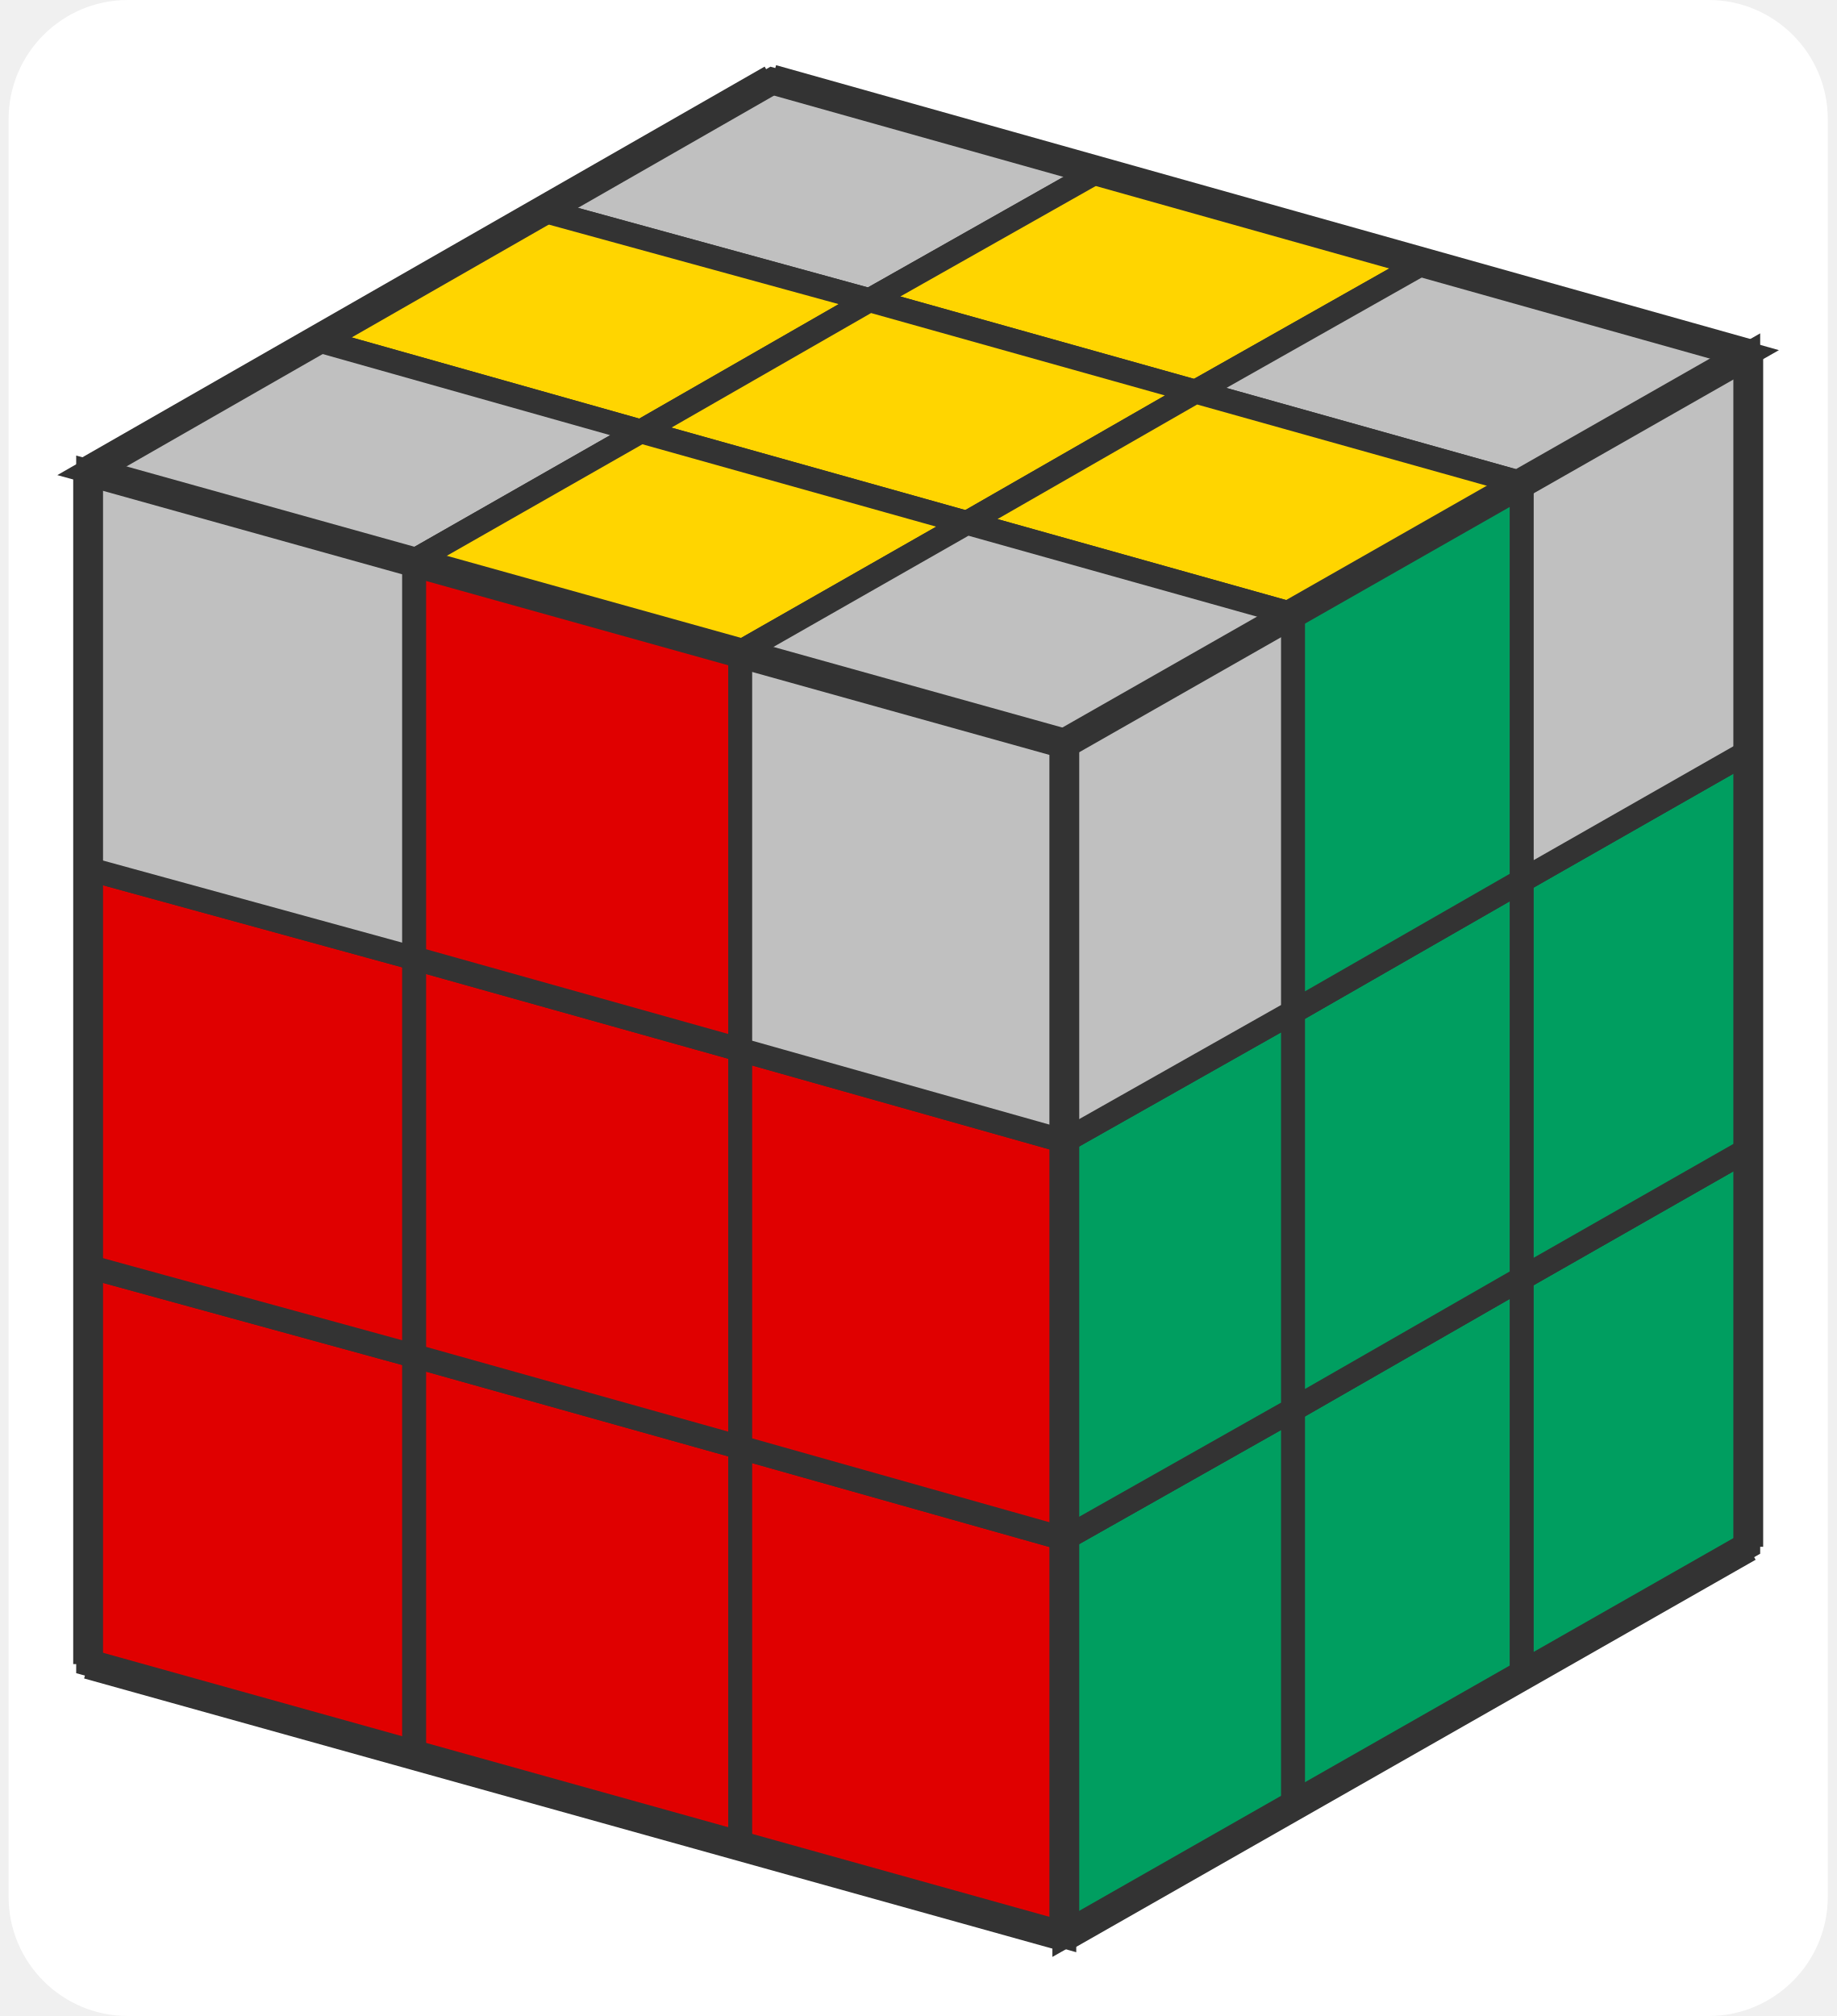
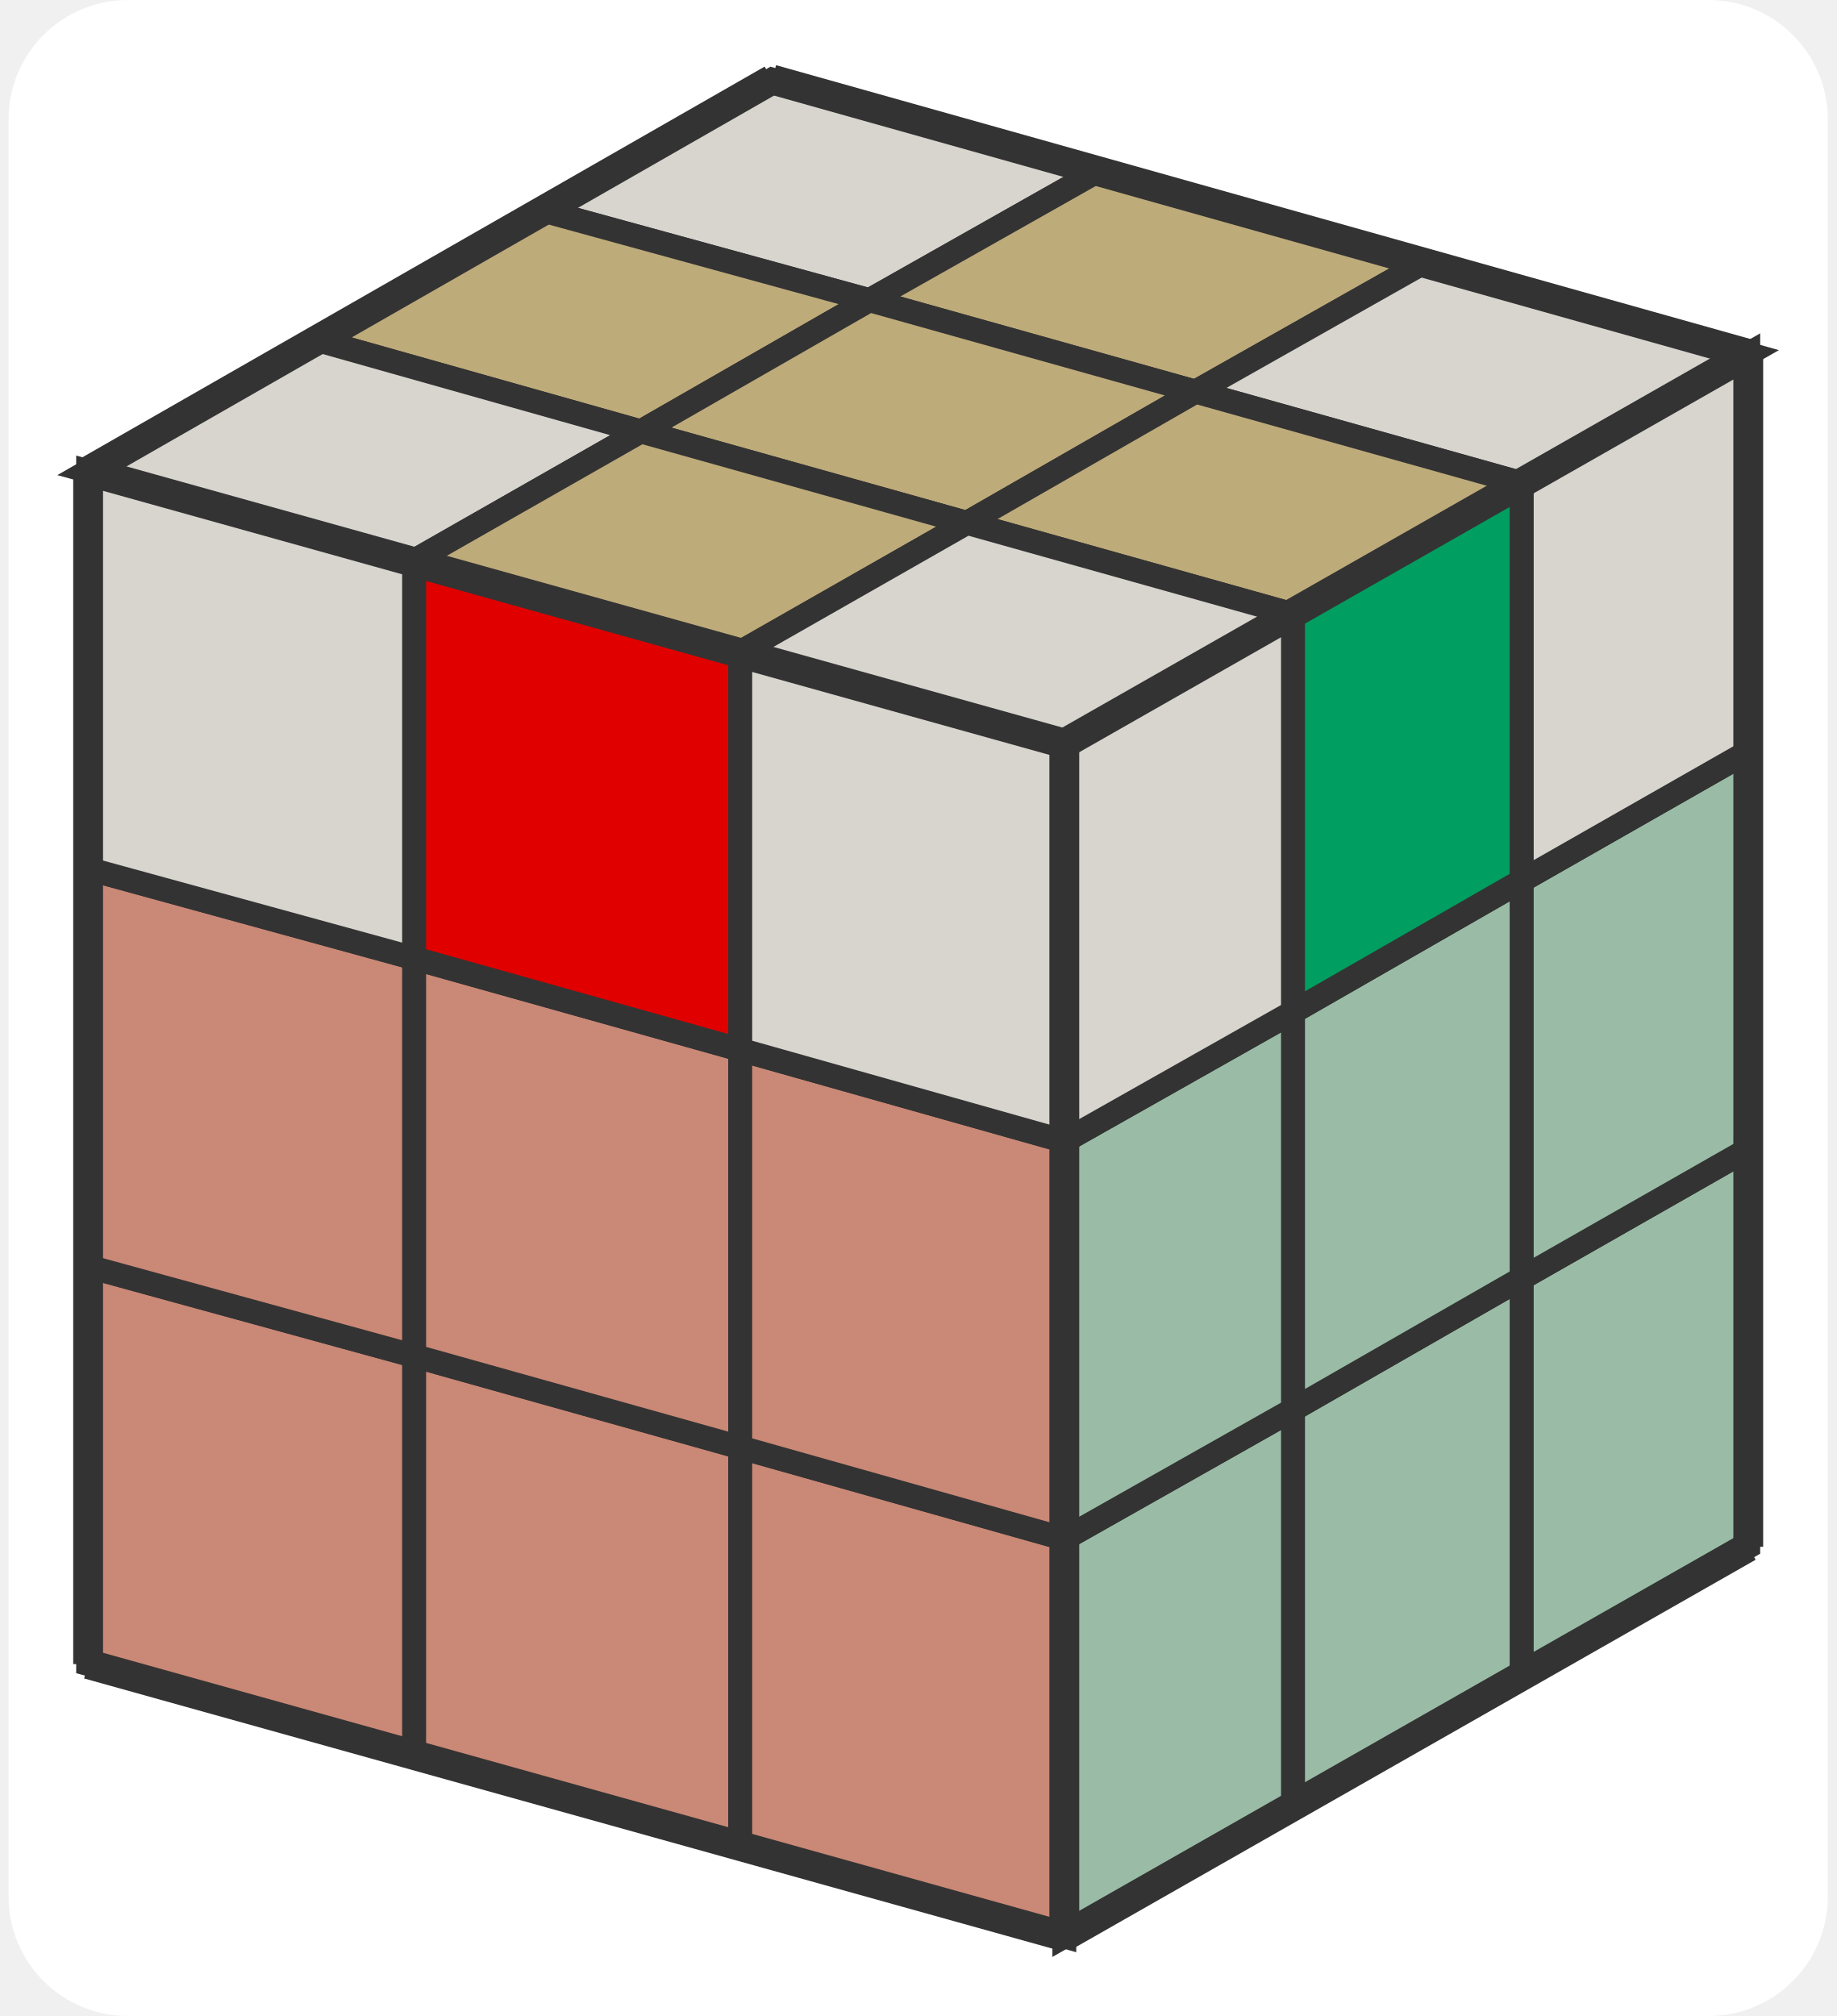
<svg xmlns="http://www.w3.org/2000/svg" baseProfile="full" height="101px" version="1.1" viewBox="39.1 20.0 91.5 101.4" width="92px">
  <defs>
    <style type="text/css">.bg{fill:#FFFFFF}.paper{fill:#FFFFFF}.ink{fill:#222222}.ink-stroke{stroke:#222222}@media (prefers-color-scheme:light){.bg{fill:none}}@media (prefers-color-scheme:dark){.bg{fill:none}.paper{fill:#161412}.ink{fill:#ECE8E1}.ink-stroke{stroke:#ECE8E1}}</style>
  </defs>
  <rect class="bg" fill="#FFFFFF" height="101.4" rx="6" ry="6" width="91.5" x="39.1" y="20.0" />
-   <polygon fill="#009E60" points="126.6,77.8 115.2,84.3 115.2,104.3 126.6,97.8" stroke="#333333" stroke-width="1.2" />
-   <polygon fill="#009E60" points="126.6,57.8 115.2,64.3 115.2,84.3 126.6,77.8" stroke="#333333" stroke-width="1.2" />
-   <polygon fill="#C0C0C0" points="126.6,37.8 115.2,44.3 115.2,64.3 126.6,57.8" stroke="#333333" stroke-width="1.2" />
-   <polygon fill="#009E60" points="115.2,84.3 103.7,90.9 103.7,110.9 115.2,104.3" stroke="#333333" stroke-width="1.2" />
-   <polygon fill="#009E60" points="115.2,64.3 103.7,70.9 103.7,90.9 115.2,84.3" stroke="#333333" stroke-width="1.2" />
+   <polygon fill="#9ABCA6" points="126.6,77.8 115.2,84.3 115.2,104.3 126.6,97.8" stroke="#333333" stroke-width="1.2" />
+   <polygon fill="#9ABCA6" points="126.6,57.8 115.2,64.3 115.2,84.3 126.6,77.8" stroke="#333333" stroke-width="1.2" />
+   <polygon fill="#D8D5CF" points="126.6,37.8 115.2,44.3 115.2,64.3 126.6,57.8" stroke="#333333" stroke-width="1.2" />
+   <polygon fill="#9ABCA6" points="115.2,84.3 103.7,90.9 103.7,110.9 115.2,104.3" stroke="#333333" stroke-width="1.2" />
+   <polygon fill="#9ABCA6" points="115.2,64.3 103.7,70.9 103.7,90.9 115.2,84.3" stroke="#333333" stroke-width="1.2" />
  <polygon fill="#009E60" points="115.2,44.3 103.7,50.9 103.7,70.9 115.2,64.3" stroke="#333333" stroke-width="1.2" />
-   <polygon fill="#009E60" points="103.7,90.9 92.2,97.4 92.2,117.4 103.7,110.9" stroke="#333333" stroke-width="1.2" />
-   <polygon fill="#009E60" points="103.7,70.9 92.2,77.4 92.2,97.4 103.7,90.9" stroke="#333333" stroke-width="1.2" />
-   <polygon fill="#C0C0C0" points="103.7,50.9 92.2,57.4 92.2,77.4 103.7,70.9" stroke="#333333" stroke-width="1.2" />
-   <polygon fill="#E00000" points="43.1,83.7 59.5,88.2 59.5,108.2 43.1,103.7" stroke="#333333" stroke-width="1.2" />
-   <polygon fill="#E00000" points="43.1,63.7 59.5,68.2 59.5,88.2 43.1,83.7" stroke="#333333" stroke-width="1.2" />
-   <polygon fill="#C0C0C0" points="43.1,43.7 59.5,48.2 59.5,68.2 43.1,63.7" stroke="#333333" stroke-width="1.2" />
-   <polygon fill="#E00000" points="59.5,88.2 75.9,92.8 75.9,112.8 59.5,108.2" stroke="#333333" stroke-width="1.2" />
-   <polygon fill="#E00000" points="59.5,68.2 75.9,72.8 75.9,92.8 59.5,88.2" stroke="#333333" stroke-width="1.2" />
+   <polygon fill="#9ABCA6" points="103.7,90.9 92.2,97.4 92.2,117.4 103.7,110.9" stroke="#333333" stroke-width="1.2" />
+   <polygon fill="#9ABCA6" points="103.7,70.9 92.2,77.4 92.2,97.4 103.7,90.9" stroke="#333333" stroke-width="1.2" />
+   <polygon fill="#D8D5CF" points="103.7,50.9 92.2,57.4 92.2,77.4 103.7,70.9" stroke="#333333" stroke-width="1.2" />
+   <polygon fill="#CA8876" points="43.1,83.7 59.5,88.2 59.5,108.2 43.1,103.7" stroke="#333333" stroke-width="1.2" />
+   <polygon fill="#CA8876" points="43.1,63.7 59.5,68.2 59.5,88.2 43.1,83.7" stroke="#333333" stroke-width="1.2" />
+   <polygon fill="#D8D5CF" points="43.1,43.7 59.5,48.2 59.5,68.2 43.1,63.7" stroke="#333333" stroke-width="1.2" />
+   <polygon fill="#CA8876" points="59.5,88.2 75.9,92.8 75.9,112.8 59.5,108.2" stroke="#333333" stroke-width="1.2" />
+   <polygon fill="#CA8876" points="59.5,68.2 75.9,72.8 75.9,92.8 59.5,88.2" stroke="#333333" stroke-width="1.2" />
  <polygon fill="#E00000" points="59.5,48.2 75.9,52.8 75.9,72.8 59.5,68.2" stroke="#333333" stroke-width="1.2" />
-   <polygon fill="#E00000" points="75.9,92.8 92.2,97.4 92.2,117.4 75.9,112.8" stroke="#333333" stroke-width="1.2" />
-   <polygon fill="#E00000" points="75.9,72.8 92.2,77.4 92.2,97.4 75.9,92.8" stroke="#333333" stroke-width="1.2" />
-   <polygon fill="#C0C0C0" points="75.9,52.8 92.2,57.4 92.2,77.4 75.9,72.8" stroke="#333333" stroke-width="1.2" />
-   <polygon fill="#C0C0C0" points="77.5,24.0 93.9,28.6 82.4,35.1 66.0,30.6" stroke="#333333" stroke-width="1.2" />
-   <polygon fill="#FFD500" points="66.0,30.6 82.4,35.1 70.9,41.7 54.6,37.1" stroke="#333333" stroke-width="1.2" />
-   <polygon fill="#C0C0C0" points="54.6,37.1 70.9,41.7 59.5,48.2 43.1,43.7" stroke="#333333" stroke-width="1.2" />
-   <polygon fill="#FFD500" points="93.9,28.6 110.3,33.2 98.8,39.7 82.4,35.1" stroke="#333333" stroke-width="1.2" />
-   <polygon fill="#FFD500" points="82.4,35.1 98.8,39.7 87.3,46.3 70.9,41.7" stroke="#333333" stroke-width="1.2" />
-   <polygon fill="#FFD500" points="70.9,41.7 87.3,46.3 75.9,52.8 59.5,48.2" stroke="#333333" stroke-width="1.2" />
-   <polygon fill="#C0C0C0" points="110.3,33.2 126.6,37.8 115.2,44.3 98.8,39.7" stroke="#333333" stroke-width="1.2" />
-   <polygon fill="#FFD500" points="98.8,39.7 115.2,44.3 103.7,50.9 87.3,46.3" stroke="#333333" stroke-width="1.2" />
-   <polygon fill="#C0C0C0" points="87.3,46.3 103.7,50.9 92.2,57.4 75.9,52.8" stroke="#333333" stroke-width="1.2" />
+   <polygon fill="#CA8876" points="75.9,92.8 92.2,97.4 92.2,117.4 75.9,112.8" stroke="#333333" stroke-width="1.2" />
+   <polygon fill="#CA8876" points="75.9,72.8 92.2,77.4 92.2,97.4 75.9,92.8" stroke="#333333" stroke-width="1.2" />
+   <polygon fill="#D8D5CF" points="75.9,52.8 92.2,57.4 92.2,77.4 75.9,72.8" stroke="#333333" stroke-width="1.2" />
+   <polygon fill="#D8D5CF" points="77.5,24.0 93.9,28.6 82.4,35.1 66.0,30.6" stroke="#333333" stroke-width="1.2" />
+   <polygon fill="#BEAB7A" points="66.0,30.6 82.4,35.1 70.9,41.7 54.6,37.1" stroke="#333333" stroke-width="1.2" />
+   <polygon fill="#D8D5CF" points="54.6,37.1 70.9,41.7 59.5,48.2 43.1,43.7" stroke="#333333" stroke-width="1.2" />
+   <polygon fill="#BEAB7A" points="93.9,28.6 110.3,33.2 98.8,39.7 82.4,35.1" stroke="#333333" stroke-width="1.2" />
+   <polygon fill="#BEAB7A" points="82.4,35.1 98.8,39.7 87.3,46.3 70.9,41.7" stroke="#333333" stroke-width="1.2" />
+   <polygon fill="#BEAB7A" points="70.9,41.7 87.3,46.3 75.9,52.8 59.5,48.2" stroke="#333333" stroke-width="1.2" />
+   <polygon fill="#D8D5CF" points="110.3,33.2 126.6,37.8 115.2,44.3 98.8,39.7" stroke="#333333" stroke-width="1.2" />
+   <polygon fill="#BEAB7A" points="98.8,39.7 115.2,44.3 103.7,50.9 87.3,46.3" stroke="#333333" stroke-width="1.2" />
+   <polygon fill="#D8D5CF" points="87.3,46.3 103.7,50.9 92.2,57.4 75.9,52.8" stroke="#333333" stroke-width="1.2" />
  <line stroke="#333333" stroke-width="1.5" x1="77.5" x2="126.6" y1="24.0" y2="37.8" />
  <line stroke="#333333" stroke-width="1.5" x1="126.6" x2="126.6" y1="37.8" y2="97.8" />
  <line stroke="#333333" stroke-width="1.5" x1="126.6" x2="92.2" y1="97.8" y2="117.4" />
  <line stroke="#333333" stroke-width="1.5" x1="92.2" x2="43.1" y1="117.4" y2="103.7" />
  <line stroke="#333333" stroke-width="1.5" x1="43.1" x2="43.1" y1="103.7" y2="43.7" />
  <line stroke="#333333" stroke-width="1.5" x1="43.1" x2="77.5" y1="43.7" y2="24.0" />
  <line stroke="#333333" stroke-width="1.5" x1="92.2" x2="43.1" y1="57.4" y2="43.7" />
  <line stroke="#333333" stroke-width="1.5" x1="92.2" x2="126.6" y1="57.4" y2="37.8" />
  <line stroke="#333333" stroke-width="1.5" x1="92.2" x2="92.2" y1="57.4" y2="117.4" />
</svg>
